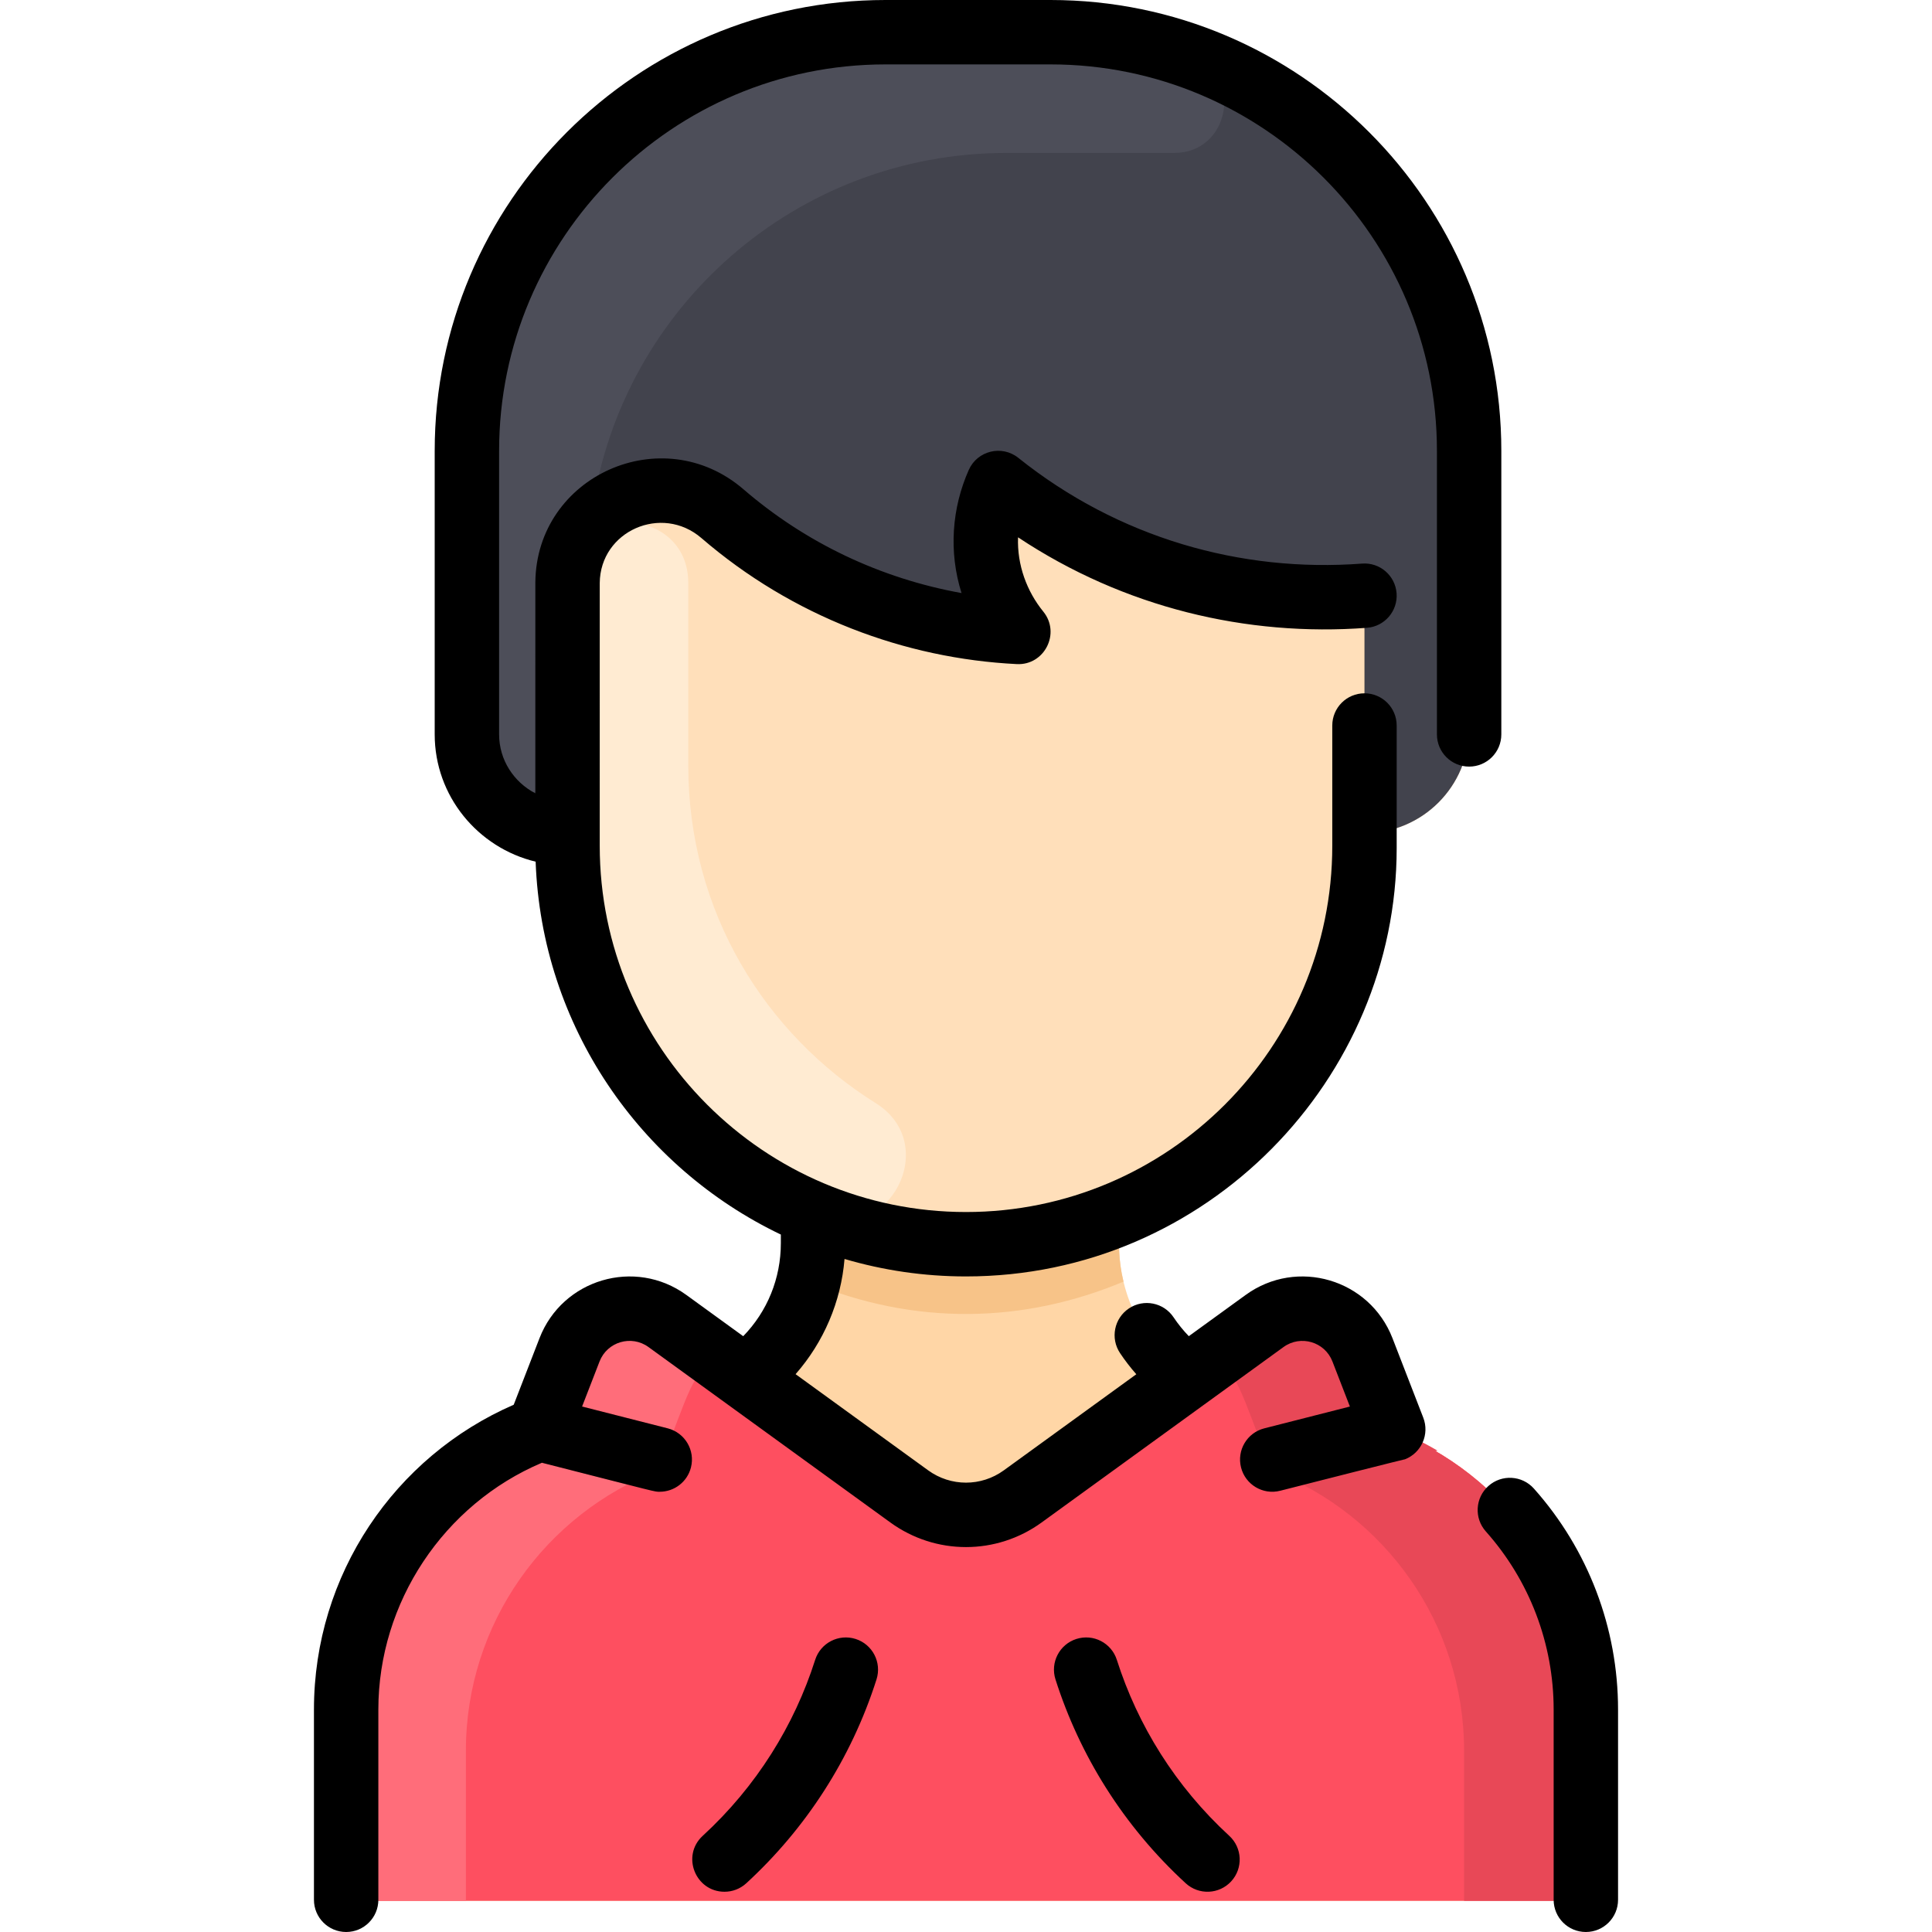
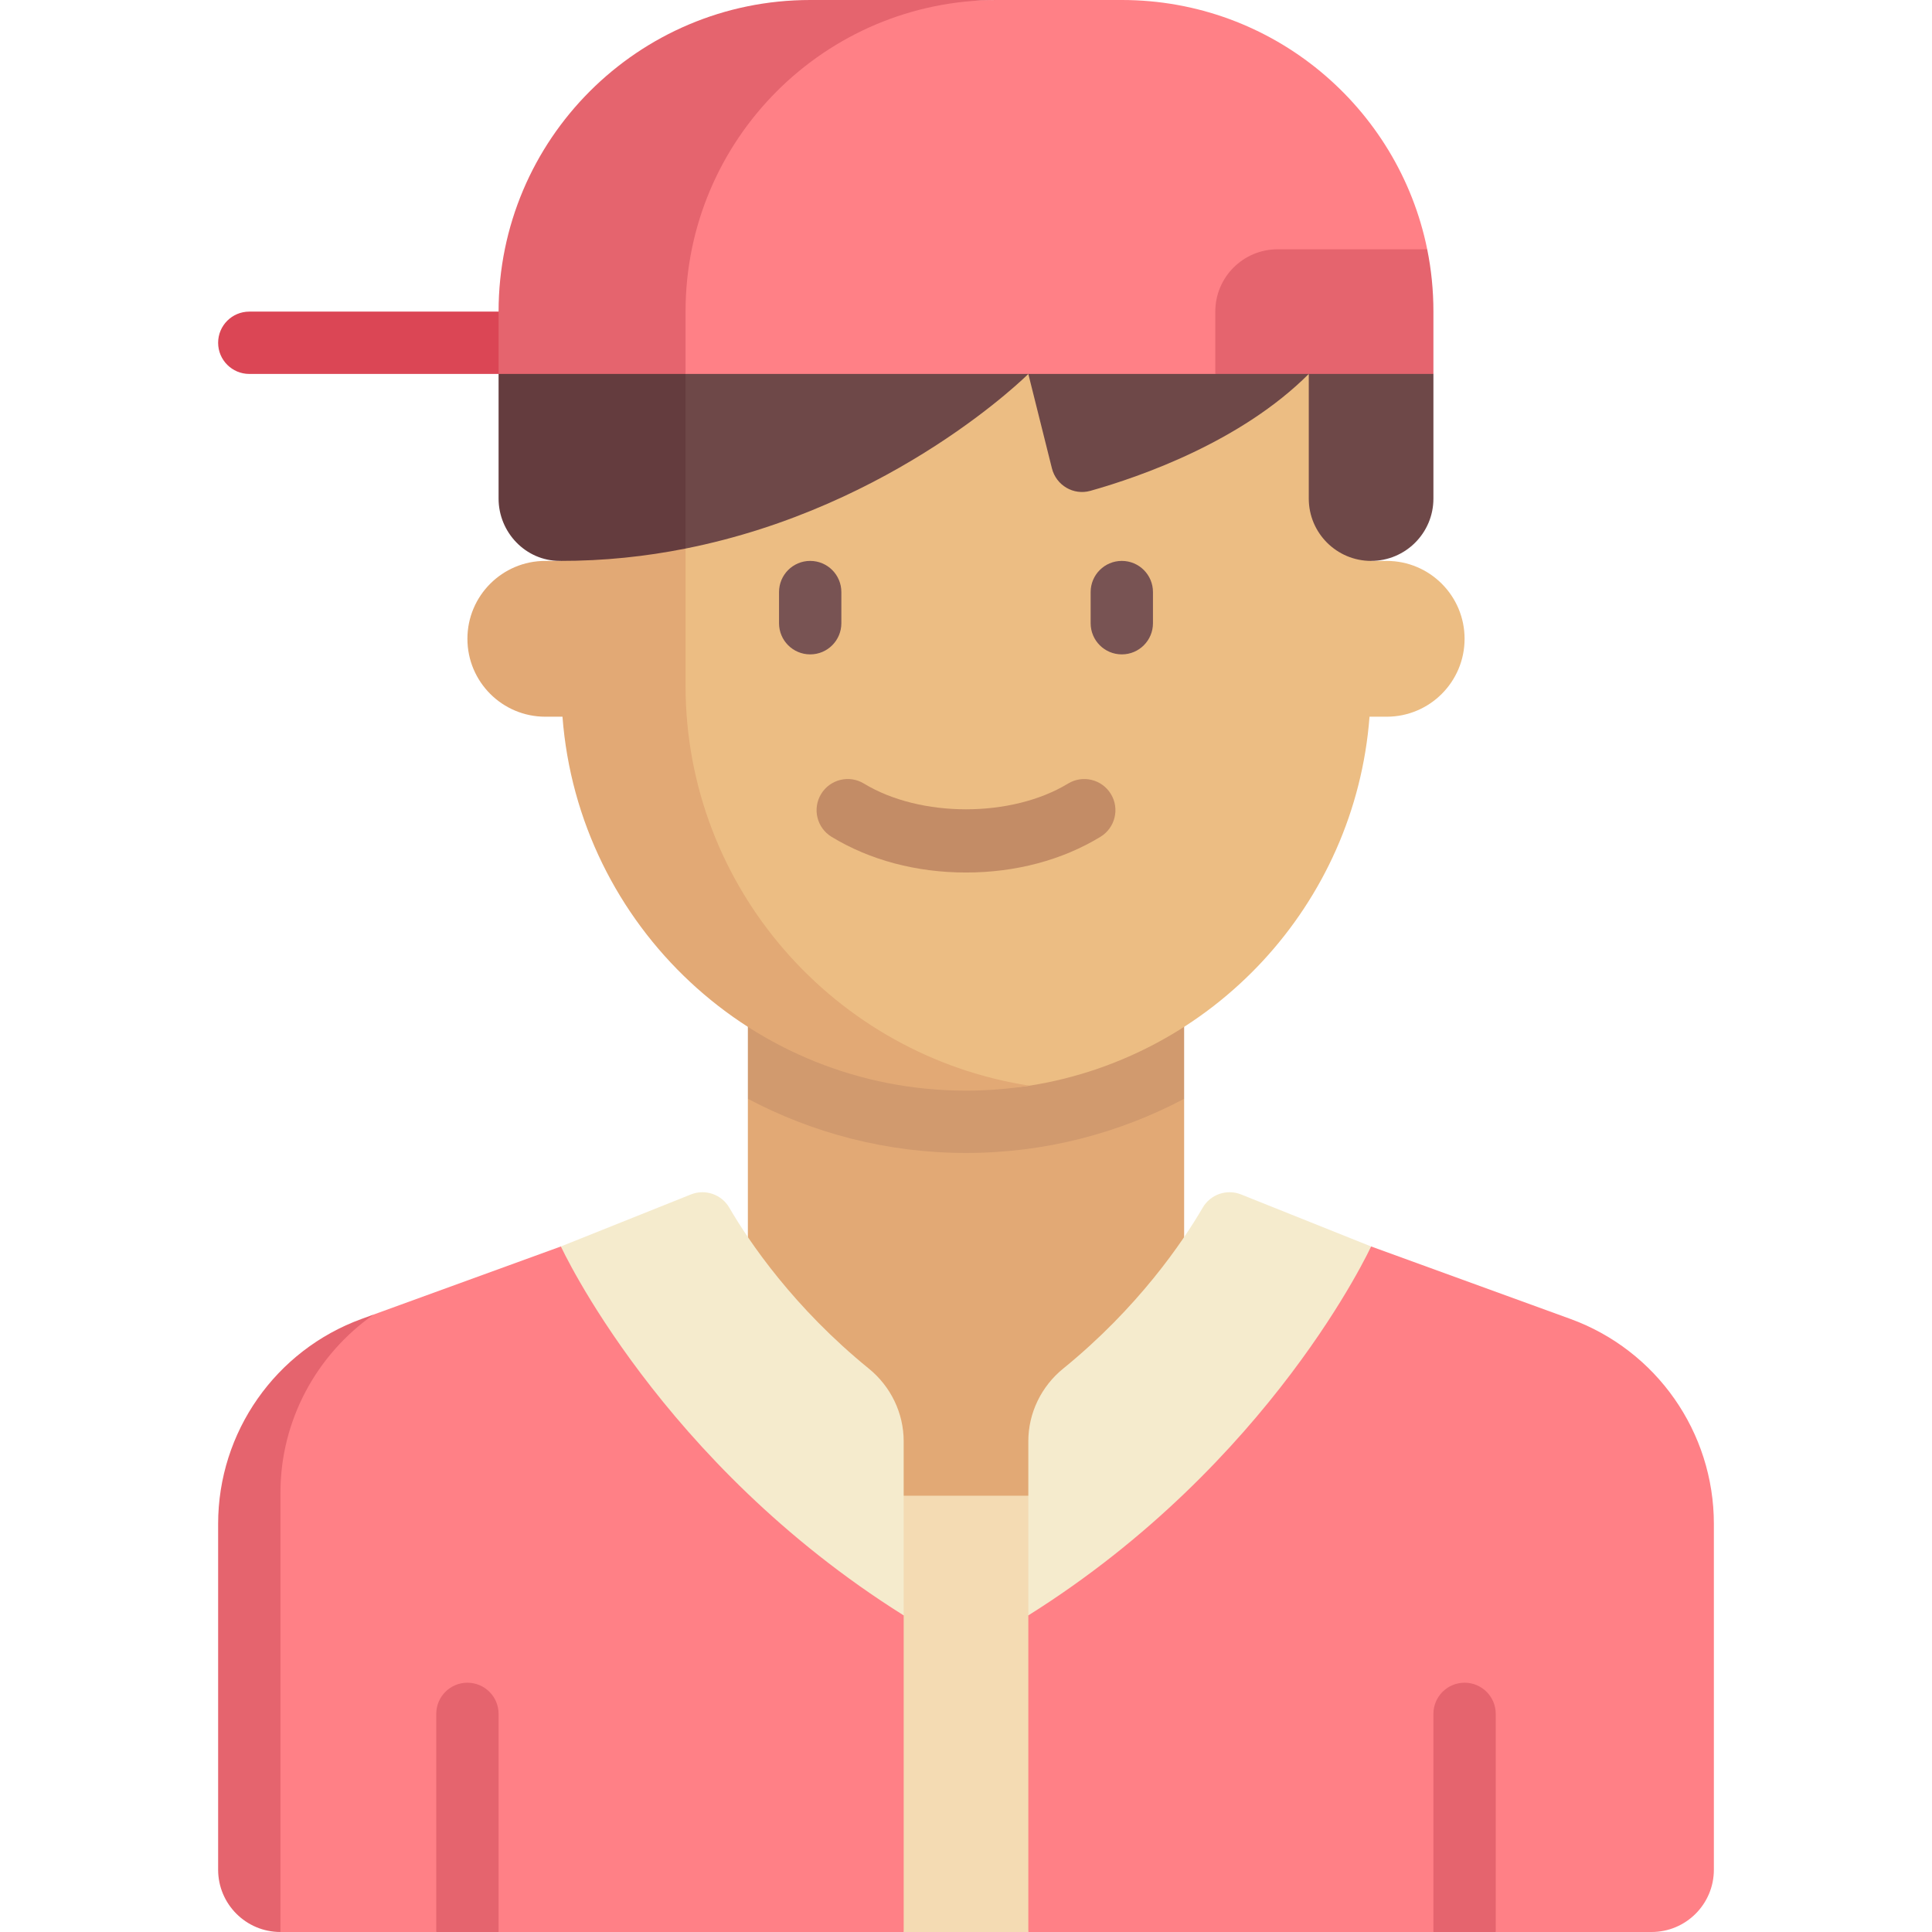
- <svg xmlns="http://www.w3.org/2000/svg" id="Layer_1" enable-background="new 0 0 480 480" height="512" viewBox="0 0 480 480" width="512">
-   <path d="m393.75 424.99v39.26c0 4.42-3.58 8-8 8h-292c-4.42 0-8-3.58-8-8v-39.26c0-31.73 19.86-58.89 47.85-69.64 3.75-9.67 2.05-5.3 7.65-19.74 3.79-9.78 15.82-13.33 24.31-7.17 10.86 7.88 14.43 10.47 19.24 13.96 10.26-7.52 17.2-19.87 17.2-33.57v-6.83l.15-.38c-35.9-14.86-61.15-50.23-61.15-91.5v-3.12c-14.255 0-25-11.265-25-24.54v-70.46c0-57.44 46.56-104 104-104h41c57.44 0 104 46.56 104 104v69c0 14.36-11.64 26-26 26v3.12c0 41.27-25.25 76.64-61.15 91.5l.15.38v6.83c0 13.7 6.72 25.84 16.98 33.36 4.67-3.39 8.29-6.01 18.96-13.75 8.49-6.16 20.52-2.61 24.31 7.18 5.64 14.54 4 10.3 7.65 19.73 27.98 10.74 47.85 37.89 47.85 69.64z" fill="#ffd6a6" />
-   <path d="m393.749 424.991v39.26c0 4.418-3.582 8-8 8h-292c-4.418 0-8-3.582-8-8v-39.26c0-31.734 19.856-58.895 47.85-69.64 3.746-9.669 2.053-5.3 7.65-19.74 3.79-9.78 15.82-13.33 24.31-7.17 24.488 17.766 11.878 8.619 60.1 43.59 8.4 6.1 19.78 6.1 28.18 0 48.279-35.012 35.604-25.819 60.1-43.59 8.49-6.16 20.52-2.61 24.31 7.18 5.639 14.538 3.997 10.301 7.65 19.73 27.978 10.738 47.85 37.887 47.85 69.64z" fill="#fe4f60" />
-   <path d="m339 210.12c0 54.696-44.348 99-99 99-54.65 0-99-44.302-99-99 0-6.725 0-57.21 0-64.89 0-20.409 23.614-30.437 38.5-17.6 16.646 14.342 36.609 23.764 57.994 27.6 5.891 1.057 10.833-4.521 9.035-10.23-1.257-3.991-1.75-8.034-1.592-11.937.249-6.167 7.232-9.684 12.372-6.268 21.793 14.481 47.192 21.932 73.583 21.566 4.463-.062 8.107 3.534 8.107 7.997.001 11.476.001 43.399.001 53.762z" fill="#ffdfba" />
-   <path d="m365 112v69c0 14.36-11.64 26-26 26v-50.643c0-4.463-3.645-8.059-8.107-7.997-26.377.366-51.78-7.077-73.583-21.566-5.14-3.416-12.123.102-12.372 6.268-.162 4.017.368 8.051 1.592 11.937 1.799 5.709-3.143 11.287-9.035 10.23-21.363-3.832-41.331-13.243-57.994-27.6-14.885-12.836-38.5-2.811-38.5 17.6v61.771c-14.255 0-25-11.265-25-24.54v-70.46c-.001-57.438 46.561-104 103.999-104h41c57.438 0 104 46.562 104 104z" fill="#42434d" />
-   <path d="m279.13 318.42c-24.637 10.313-51.712 11.113-78.26 0 1.356-5.626 1.13-9.27 1.13-16.42l.15-.37c24.082 9.996 51.571 10.016 75.7 0l.15.37c0 7.153-.226 10.796 1.13 16.42z" fill="#f7c388" />
-   <path d="m178.129 337.56c-6.26 3.619-6.644 7.435-14.53 27.79-27.977 10.738-47.85 37.887-47.85 69.64v37.26h-22c-4.418 0-8-3.582-8-8v-39.26c0-31.734 19.856-58.895 47.85-69.64 4.355-11.242 7.664-19.777 7.651-19.744 3.792-9.783 15.816-13.328 24.309-7.166z" fill="#ff6d7a" />
-   <path d="m301.369 337.561c6.26 3.619 6.644 7.435 14.53 27.79 27.977 10.738 47.85 37.887 47.85 69.64v37.26h22c4.418 0 8-3.582 8-8v-39.26c0-31.734-19.856-58.895-47.85-69.64-4.355-11.242-7.664-19.777-7.651-19.744-3.792-9.783-15.816-13.328-24.309-7.166z" fill="#e84857" />
-   <path d="m357.15 360.41c-42.677 10.874-39.645 10.21-41.07 10.21-3.57 0-6.82-2.41-7.74-6.02-1.09-4.29 1.49-8.64 5.77-9.73l29.08-7.41 2.96 7.64c3.83 1.47 7.51 3.25 11 5.31z" fill="#e84857" />
-   <path d="m171.409 364.517c-.92 3.61-4.17 6.02-7.74 6.02-1.427 0 1.587.659-41.07-10.21 3.49-2.06 7.17-3.84 11-5.31l2.96-7.64 29.08 7.41c4.28 1.09 6.86 5.44 5.77 9.73z" fill="#fe4f60" />
-   <path d="m217.598 274.089c16.271 10.175 3.429 35.144-14.381 27.996-36.622-14.698-62.217-50.385-62.217-91.935 0-69.645-.02-65.525.041-66.571 1.125-19.154 29.951-17.951 29.954 1.237.002 9.814.005 24.196.005 45.334 0 36.499 19.188 66.799 46.598 83.939z" fill="#ffebd2" />
-   <path d="m295.943 14.016c13.138 4.686 9.637 24.069-4.312 23.986-.516-.003-41.115-.002-41.631-.002-52.243 0-95.49 38.521-102.87 88.709-.27 1.839-.983 3.587-2.052 5.108-2.503 3.562-4.029 7.953-4.079 12.943v40.381c0 15.334-25 18.715-25-2.681v-70.46c.001-57.438 46.563-104 104.001-104h41c12.258 0 24.022 2.121 34.943 6.016z" fill="#4d4e59" />
-   <path d="m402 424.743v47.257c0 4.418-3.582 8-8 8s-8-3.582-8-8v-47.257c0-16.351-5.984-32.071-16.852-44.266-2.939-3.298-2.648-8.355.65-11.295 3.299-2.938 8.356-2.646 11.295.65 13.482 15.129 20.907 34.63 20.907 54.911zm-189.424-17.548c-4.209-1.341-8.71.983-10.052 5.192-5.181 16.253-14.552 31.421-27.938 43.722-5.382 4.947-1.817 13.891 5.416 13.891 1.935 0 3.875-.697 5.412-2.109 14.706-13.516 26.029-30.797 32.354-50.644 1.342-4.21-.983-8.71-5.192-10.052zm64.9 5.193c-1.341-4.209-5.841-6.536-10.052-5.192-4.209 1.342-6.534 5.842-5.192 10.052 5.971 18.734 16.789 36.339 32.354 50.644 3.254 2.989 8.315 2.776 11.304-.478 2.99-3.253 2.776-8.313-.477-11.304-13.379-12.297-22.754-27.462-27.937-43.722zm95.524-229.928v-70.46c0-61.757-50.243-112-112-112h-41c-61.757 0-112 50.243-112 112v70.46c0 15.303 10.707 28.165 25.077 31.62 1.494 40.859 26.003 75.946 60.923 92.643v2.107c0 8.805-3.355 16.979-9.35 23.145l-14.143-10.258c-12.745-9.244-30.778-3.932-36.469 10.756l-6.406 16.531c-29.559 12.85-49.632 42.209-49.632 75.739v47.257c0 4.418 3.582 8 8 8s8-3.582 8-8v-47.257c0-26.626 16.241-50.985 40.636-61.326 29.665 7.557 27.878 7.204 29.28 7.204 3.57 0 6.825-2.408 7.747-6.027 1.091-4.281-1.496-8.637-5.778-9.727l-21.267-5.417 4.338-11.196c1.896-4.892 7.905-6.67 12.157-3.585l60.099 43.588c11.237 8.148 26.338 8.149 37.575-.001l60.098-43.587c4.247-3.08 10.259-1.311 12.156 3.587l4.337 11.195-21.264 5.417c-4.282 1.09-6.869 5.445-5.778 9.727 1.091 4.284 5.449 6.869 9.727 5.777 32.466-8.27 30.975-7.804 30.975-7.804 4.12-1.596 6.166-6.229 4.57-10.35l-7.647-19.741c-5.686-14.676-23.715-20.013-36.47-10.759l-14.134 10.25c-1.394-1.442-2.661-3.003-3.782-4.682-2.452-3.675-7.421-4.664-11.095-2.213-3.675 2.453-4.666 7.421-2.213 11.096 1.234 1.85 2.587 3.604 4.047 5.259l-32.921 23.876c-5.619 4.074-13.169 4.074-18.788 0l-32.945-23.894c6.981-7.947 11.295-18.004 12.16-28.626 9.576 2.82 19.703 4.341 30.181 4.341 59.931 0 107-49.179 107-106.391v-30.484c0-4.418-3.582-8-8-8s-8 3.582-8 8v29.875c0 50.178-40.822 91-91 91s-91-40.822-91-91c0-.618-.001-64.631.002-65.286.124-12.917 15.401-19.662 25.27-11.152 22.623 19.503 50.512 29.928 78.333 31.304 6.89.36 10.966-7.678 6.6-13.04-4.087-5.02-6.533-11.575-6.276-18.456 26.323 17.482 56.857 24.726 86.672 22.483 4.406-.331 7.709-4.172 7.377-8.578-.332-4.405-4.173-7.721-8.578-7.377-30.12 2.275-60.562-6.395-85.402-26.27-4.092-3.273-10.182-1.789-12.31 3-4.184 9.421-5.049 20.272-1.799 30.592-20.169-3.639-38.755-12.487-54.17-25.777-20.17-17.386-51.461-3.372-51.716 23.12l-.002 52.409c-5.344-2.772-9.001-8.288-9.001-14.637v-70.46c0-52.935 43.065-96 96-96h41c52.935 0 96 43.065 96 96v70.46c0 4.418 3.582 8 8 8s7.999-3.582 7.999-8z" />
+ <svg xmlns="http://www.w3.org/2000/svg" width="322" height="322" viewBox="0 0 322 322" fill="none">
+   <path d="M124.645 183.134H197.355V254.484H124.645V183.134Z" fill="#E2A975" />
+   <path d="M171.387 322H150.613L140.226 249.29H181.774L171.387 322Z" fill="#F4DBB3" />
+   <path d="M93.484 207.742L62.281 219.088L60.335 220.025C45.969 225.25 41.822 245.273 41.822 253.98V311.613L46.742 322H72.71L78.194 316.969L83.097 322H150.614V269.232L93.484 207.742Z" fill="#FF8086" />
+   <path d="M124.645 183.134C135.503 188.877 147.862 192.161 161 192.161C174.138 192.161 186.497 188.877 197.355 183.134V161H124.645V183.134Z" fill="#D19A6E" />
+   <path d="M93.484 51.936H41.549C38.68 51.936 36.355 54.261 36.355 57.129C36.355 59.998 38.68 62.323 41.549 62.323H93.484V51.936H93.484Z" fill="#DB4655" />
+   <path d="M231.113 93.484H228.516V62.323H102.931L100.625 119.452C103.285 154.305 125.466 181.125 161 181.125C164.6 181.125 168.134 181.492 171.58 180.95C202.152 176.133 225.863 150.774 228.254 119.452H231.113C238.284 119.452 244.097 113.638 244.097 106.468C244.097 99.297 238.284 93.484 231.113 93.484Z" fill="#ECBD83" />
+   <path d="M114.258 114.258V62.323H93.484V93.484H90.887C83.716 93.484 77.903 99.297 77.903 106.468C77.903 113.638 83.716 119.451 90.887 119.451H93.746C96.406 154.305 125.465 181.774 161 181.774C164.553 181.774 168.177 181.478 171.58 180.949C139.22 175.955 114.258 148.016 114.258 114.258Z" fill="#E2A975" />
+   <path d="M93.484 51.936L114.259 91.426C149.231 84.479 171.387 62.323 171.387 62.323L175.32 78.053C176.03 80.895 178.919 82.599 181.738 81.804C190.106 79.445 206.842 73.609 218.129 62.323V83.097C218.129 88.834 222.779 93.484 228.516 93.484C234.252 93.484 238.903 88.834 238.903 83.097V62.323L230.022 51.936H93.484Z" fill="#6E4848" />
+   <path d="M114.258 51.936H93.484L83.097 62.323V83.097C83.097 88.743 87.621 93.472 93.267 93.483C100.694 93.498 107.677 92.737 114.258 91.426V51.936H114.258Z" fill="#643C3E" />
+   <path d="M237.867 41.548C233.056 17.842 212.094 0 186.968 0H166.194C118.863 0 104.713 23.253 104.713 51.936L114.258 62.323H202.548L237.867 41.548Z" fill="#FF8086" />
+   <path d="M135.032 109.064C132.161 109.064 129.839 106.741 129.839 103.871V98.677C129.839 95.809 132.162 93.484 135.032 93.484C137.903 93.484 140.226 95.809 140.226 98.677V103.871C140.226 106.742 137.903 109.064 135.032 109.064Z" fill="#785353" />
+   <path d="M186.968 109.064C184.097 109.064 181.774 106.741 181.774 103.871V98.677C181.774 95.809 184.097 93.484 186.968 93.484C189.838 93.484 192.161 95.809 192.161 98.677V103.871C192.161 106.742 189.838 109.064 186.968 109.064Z" fill="#785353" />
+   <path d="M150.613 240.203C150.613 235.502 148.451 231.064 144.802 228.099C132.333 217.967 124.874 206.996 121.556 201.29C120.257 199.056 117.54 198.119 115.141 199.079L93.484 207.742C93.484 207.742 110.023 243.781 150.613 269.232V240.203Z" fill="#F5EBCD" />
+   <path d="M161 145.419C152.738 145.419 144.993 143.36 138.593 139.47C136.143 137.979 135.362 134.783 136.853 132.334C138.344 129.884 141.54 129.098 143.989 130.594C153.403 136.315 168.598 136.315 178.011 130.594C180.466 129.103 183.661 129.889 185.147 132.334C186.639 134.783 185.858 137.979 183.408 139.47C177.007 143.36 169.262 145.419 161 145.419Z" fill="#C38C66" />
+   <path d="M166.193 0H135.032C106.349 0 83.097 23.252 83.097 51.936V62.323H114.258V51.936C114.258 23.252 137.51 0 166.193 0V0Z" fill="#E5646E" />
+   <path d="M237.867 41.549H212.936C207.199 41.549 202.549 46.199 202.549 51.936V62.323H238.903V51.936C238.903 48.378 238.549 44.905 237.867 41.549Z" fill="#E5646E" />
+   <path d="M46.742 248.787C46.742 236.742 52.736 225.781 62.281 219.088L60.286 219.813C45.919 225.038 36.355 238.692 36.355 253.98V311.613C36.355 317.349 41.006 322 46.742 322V248.787Z" fill="#E5646E" />
+   <path d="M83.097 322H72.71V285.645C72.71 282.777 75.035 280.452 77.903 280.452C80.772 280.452 83.097 282.777 83.097 285.645V322Z" fill="#E5646E" />
+   <path d="M228.516 207.742L261.714 219.814C276.082 225.038 285.645 238.693 285.645 253.98V311.613C285.645 317.35 280.995 322 275.258 322H249.291L243.859 317.912L238.904 322H171.387V269.232L228.516 207.742Z" fill="#FF8086" />
+   <path d="M171.387 240.203C171.387 235.502 173.549 231.064 177.198 228.099C189.667 217.967 197.126 206.996 200.444 201.29C201.743 199.056 204.46 198.119 206.859 199.079L228.516 207.742C228.516 207.742 211.977 243.781 171.387 269.232V240.203Z" fill="#F5EBCD" />
+   <path d="M238.903 322H249.29V285.645C249.29 282.777 246.965 280.452 244.097 280.452C241.228 280.452 238.903 282.777 238.903 285.645V322Z" fill="#E5646E" />
</svg>
